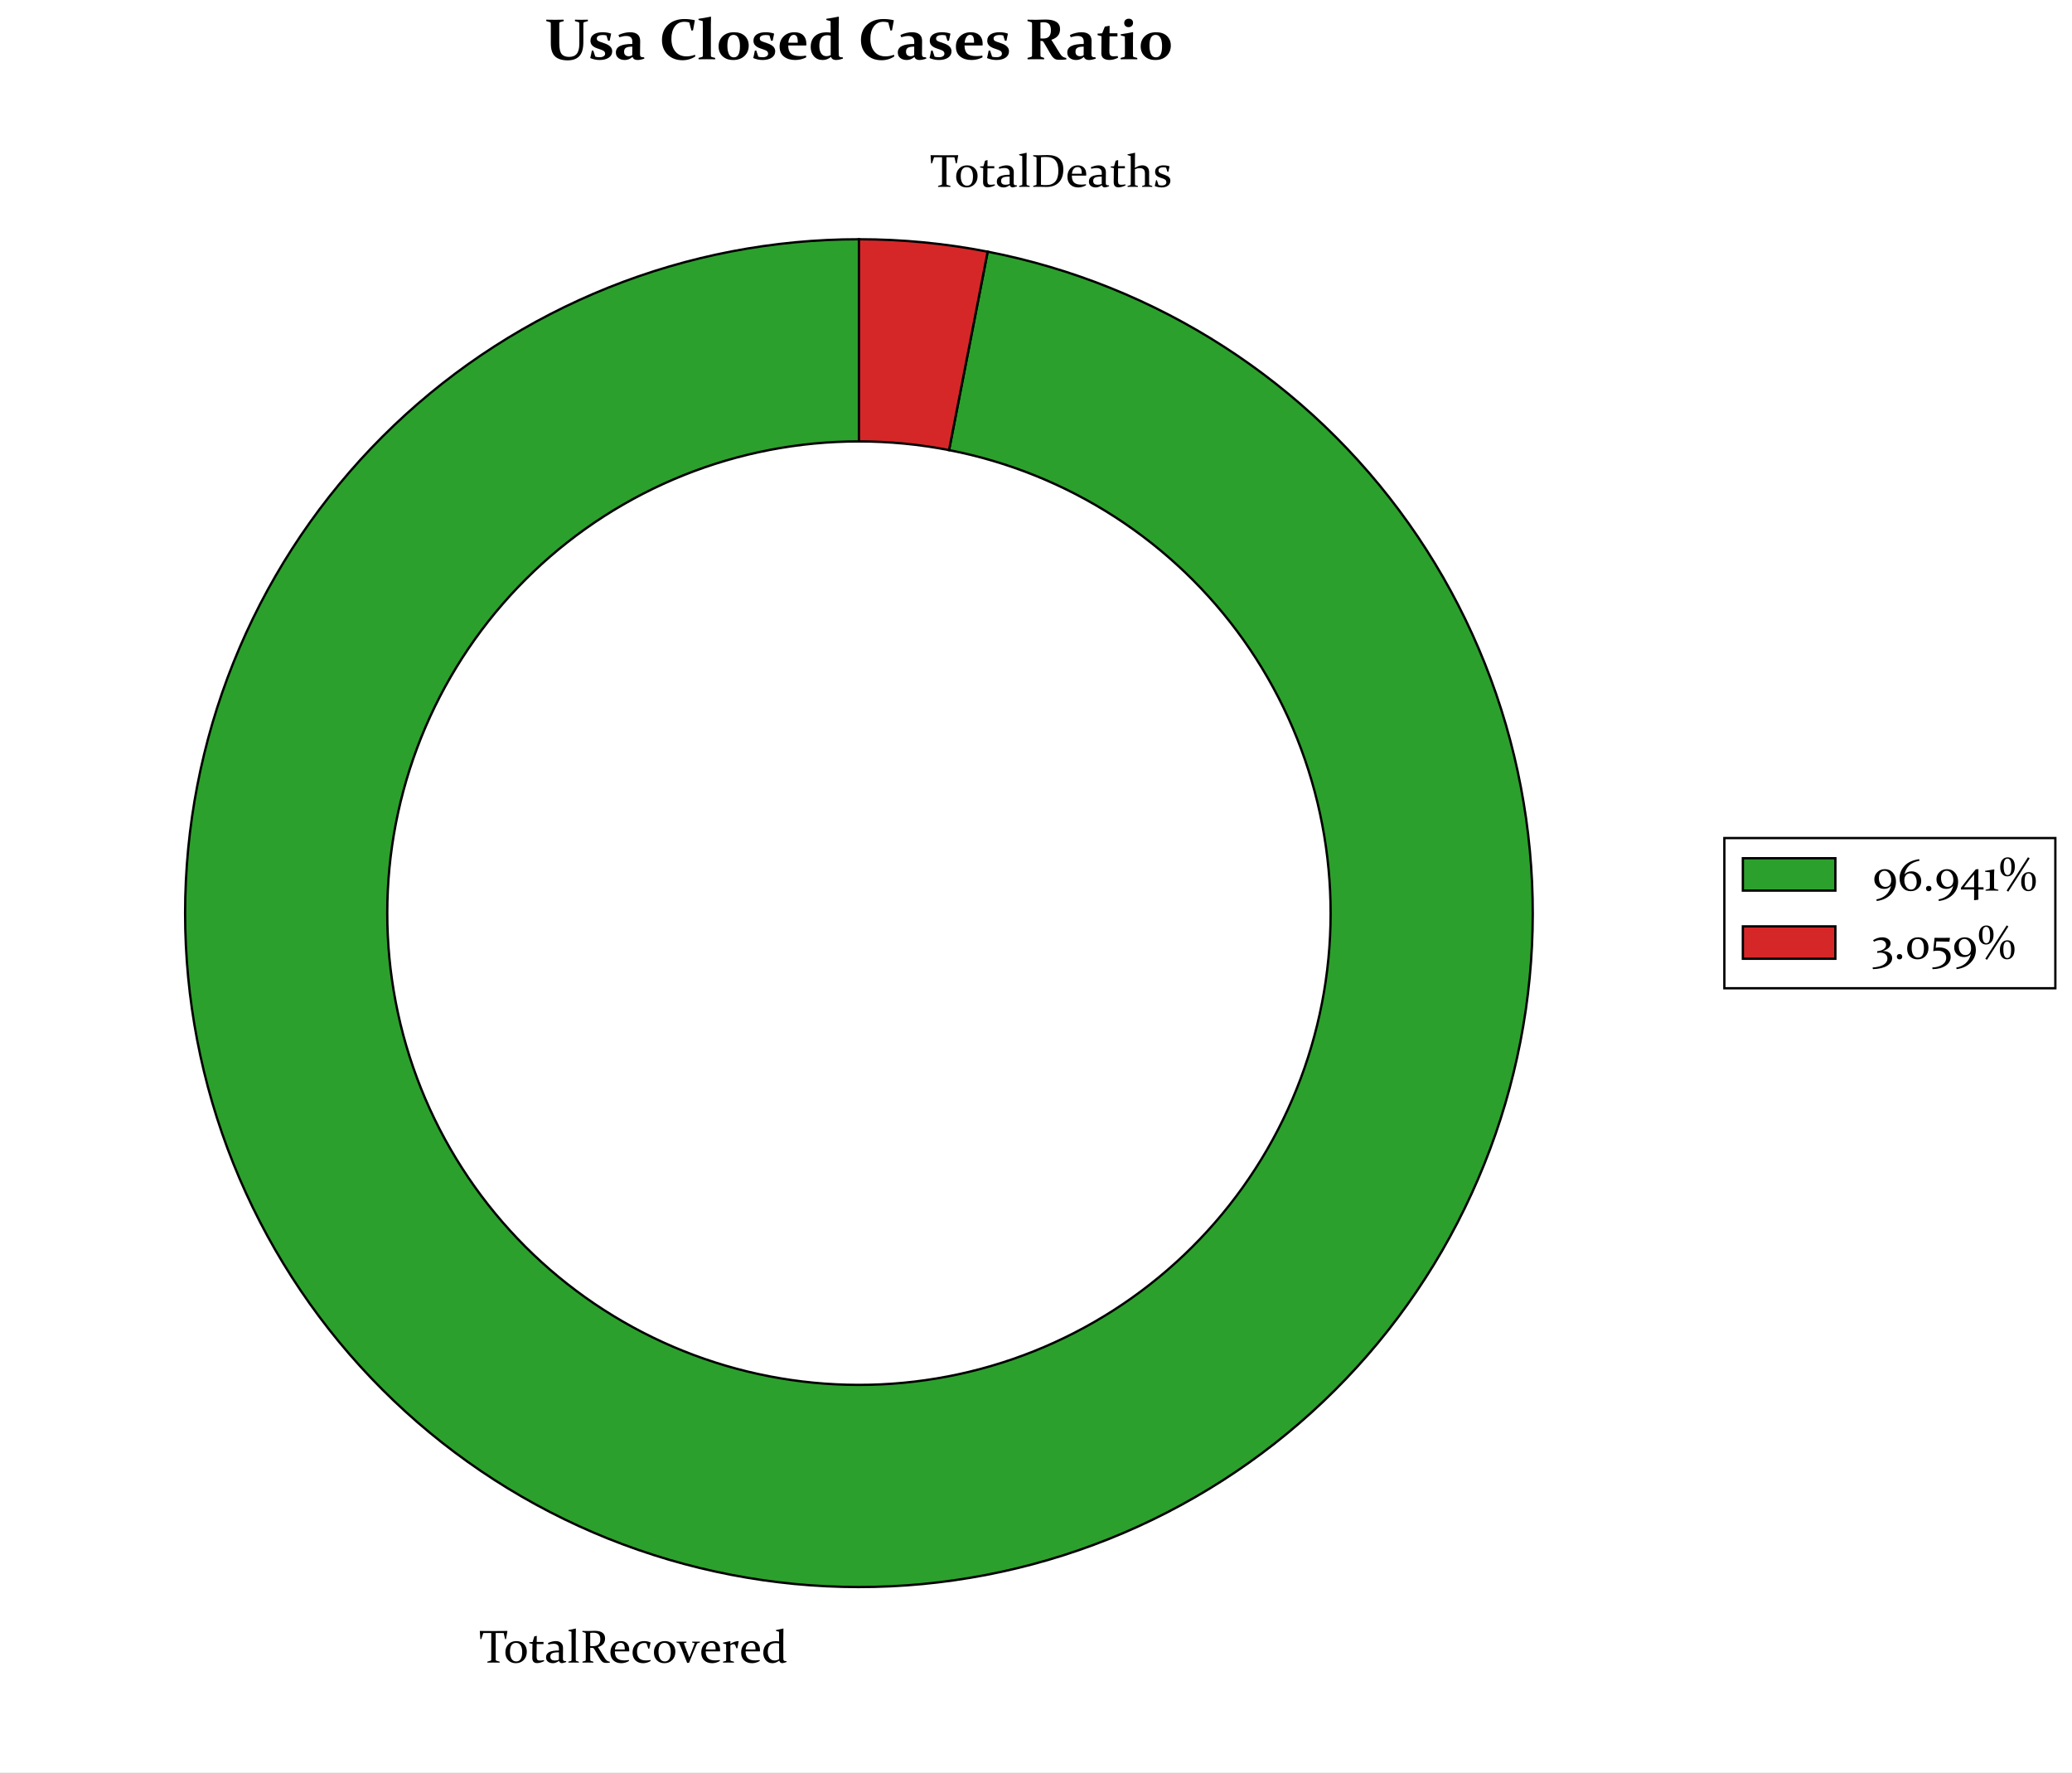
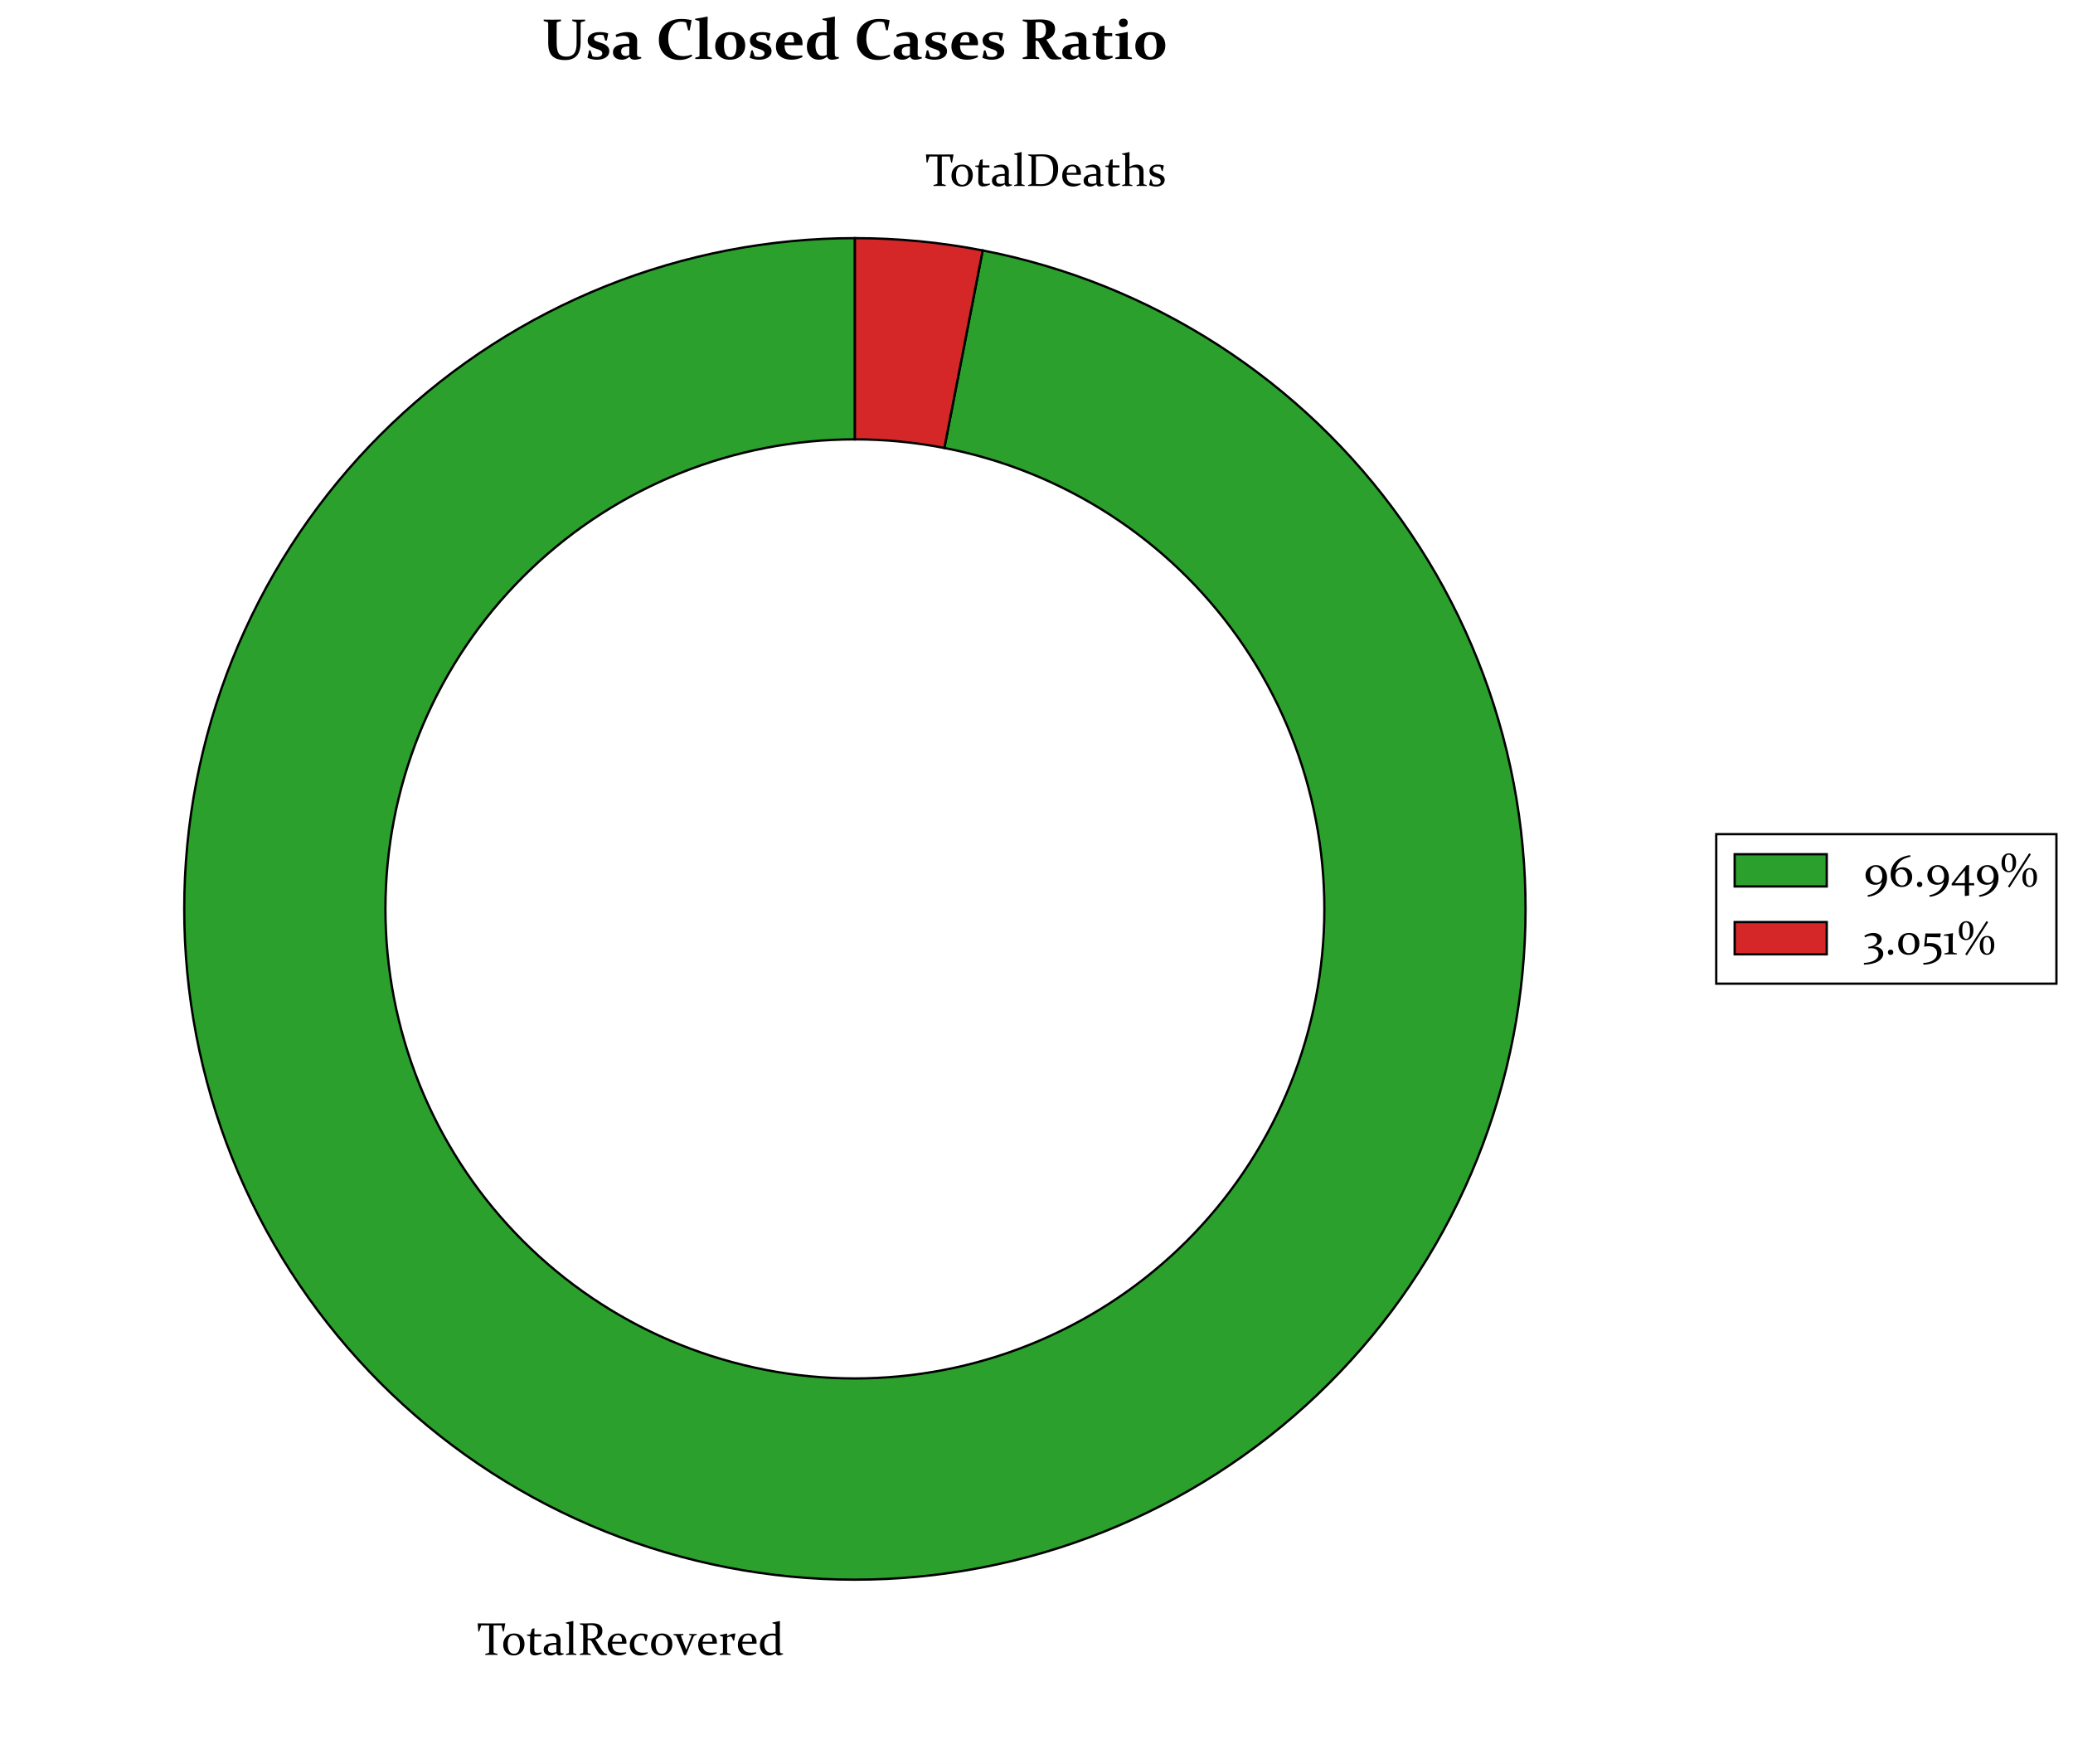
- <svg xmlns="http://www.w3.org/2000/svg" xmlns:xlink="http://www.w3.org/1999/xlink" height="766.08pt" version="1.1" viewBox="0 0 895.782 766.08" width="895.782pt">
+ <svg xmlns="http://www.w3.org/2000/svg" xmlns:xlink="http://www.w3.org/1999/xlink" height="766.08pt" version="1.1" viewBox="0 0 900.451 766.08" width="900.451pt">
  <defs>
    <style type="text/css">*{stroke-linecap:butt;stroke-linejoin:round;}</style>
  </defs>
  <g id="figure_1">
    <g id="patch_1">
-       <path d="M 0 766.08  L 895.782 766.08  L 895.782 0  L 0 0  z " style="fill:#ffffff;" />
+       <path d="M 0 766.08  L 900.451 766.08  L 900.451 0  L 0 0  z " style="fill:#ffffff;" />
    </g>
    <g id="axes_1">
      <g id="patch_2">
-         <path d="M 371.343 103.423  C 334.265 103.423 297.526 110.502 263.103 124.278  C 228.68 138.055 197.201 158.277 170.361 183.858  C 143.521 209.438 121.809 239.909 106.395 273.631  C 90.981 307.353 82.146 343.709 80.365 380.744  C 78.584 417.779 83.89 454.816 95.997 489.861  C 108.104 524.906 126.791 557.32 151.053 585.358  C 175.314 613.396 204.707 636.546 237.65 653.562  C 270.592 670.578 306.482 681.149 343.389 684.707  C 380.295 688.265 417.544 684.744 453.131 674.335  C 488.717 663.925 521.991 646.816 551.162 623.929  C 580.333 601.043 604.868 572.796 623.447 540.708  C 642.025 508.621 654.309 473.28 659.635 436.587  C 664.962 399.894 663.234 362.519 654.546 326.474  C 645.858 290.429 630.367 256.371 608.908 226.135  C 587.449 195.898 560.413 170.035 529.255 149.936  C 498.097 129.837 463.387 115.871 426.992 108.788  L 410.298 194.573  C 435.774 199.531 460.071 209.307 481.881 223.376  C 503.692 237.445 522.617 255.55 537.638 276.716  C 552.66 297.881 563.503 321.721 569.585 346.953  C 575.667 372.185 576.876 398.347 573.147 424.032  C 569.419 449.717 560.821 474.456 547.815 496.917  C 534.81 519.378 517.636 539.151 497.216 555.172  C 476.796 571.193 453.505 583.169 428.594 590.455  C 403.684 597.742 377.61 600.207 351.775 597.716  C 325.94 595.226 300.817 587.826 277.758 575.914  C 254.698 564.003 234.123 547.798 217.14 528.172  C 200.156 508.545 187.075 485.856 178.601 461.324  C 170.126 436.792 166.411 410.867 167.658 384.942  C 168.905 359.018 175.09 333.568 185.879 309.963  C 196.669 286.358 211.867 265.028 230.655 247.122  C 249.443 229.215 271.479 215.059 295.575 205.416  C 319.671 195.772 345.388 190.817 371.343 190.817  L 371.343 103.423  z " style="fill:#2ca02c;stroke:#000000;stroke-linejoin:miter;" />
+         <path d="M 371.343 103.423  C 334.262 103.423 297.52 110.503 263.094 124.282  C 228.668 138.06 197.188 158.286 170.347 183.871  C 143.506 209.455 121.796 239.93 106.384 273.656  C 90.971 307.382 82.139 343.743 80.363 380.781  C 78.587 417.82 83.898 454.859 96.012 489.905  C 108.126 524.951 126.82 557.365 151.089 585.4  C 175.358 613.436 204.759 636.582 237.708 653.592  C 270.657 670.602 306.552 681.166 343.463 684.714  C 380.374 688.263 417.625 684.732 453.211 674.311  C 488.797 663.89 522.069 646.77 551.235 623.872  C 580.401 600.974 604.929 572.716 623.498 540.62  C 642.067 508.523 654.338 473.175 659.651 436.477  C 664.964 399.779 663.222 362.401 654.518 326.356  C 645.814 290.312 630.307 256.258 608.832 226.029  C 587.358 195.799 560.308 169.946 529.138 149.86  C 497.968 129.775 463.248 115.824 426.846 108.759  L 410.195 194.553  C 435.676 199.498 459.98 209.264 481.799 223.323  C 503.618 237.383 522.553 255.48 537.585 276.641  C 552.618 297.802 563.472 321.639 569.565 346.871  C 575.658 372.102 576.878 398.266 573.159 423.955  C 569.44 449.644 560.85 474.388 547.851 496.855  C 534.853 519.322 517.684 539.103 497.267 555.132  C 476.851 571.16 453.561 583.144 428.651 590.439  C 403.74 597.734 377.664 600.205 351.827 597.721  C 325.99 595.237 300.862 587.842 277.798 575.935  C 254.734 564.028 234.154 547.826 217.165 528.201  C 200.177 508.576 187.091 485.887 178.611 461.355  C 170.132 436.822 166.413 410.895 167.657 384.968  C 168.9 359.041 175.083 333.589 185.871 309.981  C 196.66 286.372 211.857 265.04 230.646 247.131  C 249.434 229.222 271.471 215.063 295.569 205.418  C 319.667 195.773 345.386 190.817 371.343 190.817  L 371.343 103.423  z " style="fill:#2ca02c;stroke:#000000;stroke-linejoin:miter;" />
      </g>
      <g id="patch_3">
-         <path d="M 426.992 108.788  C 417.83 107.005 408.588 105.663 399.297 104.767  C 390.006 103.872 380.677 103.423 371.343 103.423  L 371.343 190.817  C 377.877 190.817 384.407 191.131 390.91 191.758  C 397.414 192.385 403.884 193.325 410.298 194.573  L 426.992 108.788  z " style="fill:#d62728;stroke:#000000;stroke-linejoin:miter;" />
+         <path d="M 426.846 108.759  C 417.707 106.986 408.489 105.651 399.222 104.76  C 389.956 103.869 380.652 103.423 371.343 103.423  L 371.343 190.817  C 377.859 190.817 384.372 191.13 390.859 191.753  C 397.345 192.377 403.798 193.311 410.195 194.553  L 426.846 108.759  z " style="fill:#d62728;stroke:#000000;stroke-linejoin:miter;" />
      </g>
      <g id="matplotlib.axis_1" />
      <g id="matplotlib.axis_2" />
      <g id="text_1">
-         <g transform="translate(207.2122 718.6885)scale(0.2 -0.2)">
+         <g transform="translate(207.2938 718.6964)scale(0.2 -0.2)">
          <defs>
            <path d="M 30.766 0  Q 24.75 0 17.484 -0.141  L 17.281 1.953  L 24.516 4.109  Q 25.734 4.438 25.781 5.609  Q 25.875 9.328 25.875 15.094  L 25.875 63.812  L 8.641 63.812  L 4.297 50.828  L 2.344 50.484  L 1.078 67.969  L 1.422 68.359  Q 13.422 68.172 24.422 68.172  L 37.453 68.172  Q 48.391 68.172 60.547 68.359  L 60.844 67.969  L 57.766 50.828  L 55.812 50.484  L 52.688 63.812  L 35.453 63.812  L 35.453 15.094  Q 35.453 9.328 35.547 5.609  Q 35.594 4.438 36.812 4.109  L 44.047 1.953  L 44.141 -0.141  Q 36.578 0 30.766 0  z " id="Constantia-84" />
            <path d="M 13.719 23.047  Q 13.719 13.922 17.141 8.172  Q 20.562 2.438 27.297 2.438  Q 33.594 2.438 36.891 7.484  Q 40.188 12.547 40.188 22.469  Q 40.188 31.781 36.719 37.156  Q 33.25 42.531 26.656 42.531  Q 20.406 42.531 17.062 37.688  Q 13.719 32.859 13.719 23.047  z M 50.141 23.484  Q 50.141 12.359 43.422 5.484  Q 36.719 -1.375 26.375 -1.375  Q 16.266 -1.375 10.031 5.094  Q 3.812 11.578 3.812 22.016  Q 3.812 32.766 10.328 39.578  Q 16.844 46.391 27.594 46.391  Q 37.75 46.391 43.938 40.109  Q 50.141 33.844 50.141 23.484  z " id="Constantia-111" />
            <path d="M 17.484 39.938  Q 17.188 23.438 17.188 13.328  Q 17.188 8.25 18.703 6.312  Q 20.219 4.391 24.469 4.391  Q 27.828 4.391 33.25 5.281  L 33.547 3.078  Q 25.094 -1.172 18.453 -1.172  Q 13.141 -1.172 10.547 1.688  Q 7.953 4.547 7.953 10.297  Q 7.953 19.781 8.297 40.234  L 1.562 41.891  L 1.266 43.891  L 8.797 44.531  L 12.156 56.344  Q 14.891 57.078 17.141 57.766  L 17.625 57.422  Q 17.484 51.516 17.484 46.391  L 17.484 44.578  L 32.172 44.578  L 32.172 39.938  z " id="Constantia-116" />
            <path d="M 30.125 22.125  Q 19.438 22.125 15.531 20.016  Q 11.625 17.922 11.625 12.938  Q 11.625 8.297 14.203 6.359  Q 16.797 4.438 21.234 4.438  Q 26.266 4.438 30.031 6.156  z M 6.453 42.234  Q 15.969 46.391 23.297 46.391  Q 30.766 46.391 34.938 42.484  Q 39.109 38.578 39.062 31.203  L 38.812 10.891  Q 38.766 8.406 38.938 6.891  Q 39.109 5.375 39.812 4.562  Q 40.531 3.766 41.938 3.438  Q 43.359 3.125 45.75 3.078  L 46 1.172  Q 43.891 0.344 40.859 -0.484  Q 37.844 -1.312 36.766 -1.312  Q 32.031 -1.312 30.281 3.562  Q 23.438 -1.375 17.391 -1.375  Q 10.594 -1.375 6.469 1.969  Q 2.344 5.328 2.344 11.422  Q 2.344 18.953 9.047 22.516  Q 15.766 26.078 30.125 26.078  L 30.172 29.891  Q 30.219 35.359 27.391 37.984  Q 24.562 40.625 18.703 40.625  Q 14.266 40.625 7.562 38.969  z " id="Constantia-97" />
            <path d="M 2.734 68.5  L 2.484 70.125  Q 11.141 71.781 18.406 73.578  L 18.844 73.188  Q 18.562 65.234 18.562 51.078  L 18.562 19.281  Q 18.562 10.547 18.656 5.219  Q 18.797 3.812 20.016 3.469  L 25.344 1.859  L 25.484 -0.141  Q 18.891 0 14.109 0  Q 9.328 0 2.781 -0.141  L 2.594 1.859  L 8.109 3.469  Q 9.328 3.859 9.422 5.031  Q 9.516 10.547 9.516 17.328  L 9.516 37.406  Q 9.516 55.562 9.328 66.547  z " id="Constantia-108" />
            <path d="M 21.781 14.984  Q 21.781 12.062 21.797 9.719  Q 21.828 7.375 21.875 5.469  Q 21.922 3.953 23.141 3.562  L 28.562 1.953  L 28.719 -0.141  Q 22.906 0 17.094 0  Q 11.188 0 4.984 -0.141  L 4.781 1.953  L 10.797 3.766  Q 12.016 4.109 12.109 5.281  Q 12.156 7.234 12.172 9.641  Q 12.203 12.062 12.203 14.984  L 12.203 54.594  Q 12.203 57.078 12.172 59.078  Q 12.156 61.078 12.109 62.703  Q 12.062 63.969 10.938 64.359  L 4.891 66.266  L 4.781 68.359  Q 11.078 68.172 17.047 68.172  Q 18.219 68.172 20.016 68.234  Q 21.828 68.312 24.422 68.406  Q 27.047 68.5 28.797 68.547  Q 30.562 68.609 31.594 68.609  Q 42.719 68.609 48.281 64.406  Q 53.859 60.203 53.859 52.156  Q 53.859 44.875 50.047 40.359  Q 46.234 35.844 38.422 33.406  Q 41.5 28.719 44.094 24.344  Q 46.688 19.969 48.906 16.328  Q 51.125 12.703 52.969 9.906  Q 54.828 7.125 56.453 5.516  Q 57.281 4.688 58.109 4.078  Q 58.938 3.469 59.844 3.078  Q 60.75 2.688 61.75 2.391  Q 62.75 2.094 63.969 1.812  L 64.109 -0.344  Q 60.594 -0.781 58.203 -0.781  Q 56.203 -0.781 54.688 -0.688  Q 53.172 -0.594 52 -0.297  Q 50.828 0 49.875 0.453  Q 48.922 0.922 48 1.656  Q 46 3.172 44.062 6.031  Q 42.141 8.891 40.062 12.5  Q 37.984 16.109 35.734 20.188  Q 33.5 24.266 31 28.172  Q 30.281 29.344 29.766 30.031  Q 29.25 30.719 28.641 31.109  Q 28.031 31.5 27.219 31.641  Q 26.422 31.781 25.141 31.844  L 21.781 31.938  z M 21.781 35.594  Q 24.75 35.453 27.297 35.453  Q 35.75 35.453 39.672 39.031  Q 43.609 42.625 43.609 50.297  Q 43.609 57.719 39.844 61.125  Q 36.078 64.547 28.078 64.547  Q 26.703 64.547 25.141 64.453  Q 23.578 64.359 21.781 64.156  z " id="Constantia-82" />
            <path d="M 44.047 3.469  Q 39.891 0.875 35.5 -0.25  Q 31.109 -1.375 27.344 -1.375  Q 16.609 -1.375 10.203 4.75  Q 3.812 10.891 3.812 21.781  Q 3.812 32.625 9.938 39.5  Q 16.062 46.391 26.312 46.391  Q 34.906 46.391 39.688 41.234  Q 44.484 36.078 44.484 27  Q 44.484 25.641 44.344 24.219  L 13.375 24.219  Q 13.375 13.719 18.312 9.203  Q 23.25 4.688 33.734 4.688  Q 38.422 4.688 43.75 5.562  z M 34.766 28.266  L 34.766 29.734  Q 34.766 36.672 32.547 39.641  Q 30.328 42.625 25.922 42.625  Q 20.125 42.625 17.047 38.422  Q 13.969 34.234 13.578 28.266  z " id="Constantia-101" />
            <path d="M 42.969 3.469  Q 39.938 1.422 35.469 0.016  Q 31 -1.375 26.609 -1.375  Q 16.062 -1.375 9.906 4.797  Q 3.766 10.984 3.766 21.297  Q 3.766 32.469 10.734 39.422  Q 17.719 46.391 28.812 46.391  Q 35.984 46.391 42.719 43.453  Q 41.109 36.922 39.844 30.078  L 37.938 29.781  L 33.984 41.5  Q 31.734 42.281 28.906 42.281  Q 21.625 42.281 17.516 37.203  Q 13.422 32.125 13.422 23.781  Q 13.422 13.969 18.062 9.281  Q 22.703 4.594 32.766 4.594  Q 37.406 4.594 42.672 5.516  z " id="Constantia-99" />
            <path d="M -1.516 45.266  Q 4.641 45.125 9.422 45.125  Q 13.812 45.125 19.969 45.266  L 20.172 43.266  L 14.5 41.703  Q 18.5 30.328 23.781 17.531  Q 25.141 14.156 26.219 11.078  Q 27.297 14.156 28.719 17.484  Q 33.156 28.422 38.031 41.703  L 32.469 43.266  L 32.281 45.266  Q 36.234 45.125 40.531 45.125  Q 44.922 45.125 49.031 45.266  L 49.219 43.266  L 44.344 41.844  Q 43.219 41.453 42.438 39.938  Q 38.578 31 33.469 18.672  Q 28.375 6.344 25.781 -0.344  L 21.625 -0.781  Q 18.953 6.297 13.891 18.594  Q 8.844 30.906 5.219 39.703  Q 4.438 41.406 3.078 41.891  L -1.422 43.266  z " id="Constantia-118" />
            <path d="M 2.828 42.969  Q 10.984 44.531 18.312 46.391  L 18.797 46.047  L 18.797 40.328  Q 27.828 46.391 36.531 46.391  L 36.766 46.094  Q 35.359 38.812 33.984 31  L 32.031 30.672  Q 30.672 34.812 29.391 37.328  Q 28.125 39.844 25.391 39.844  Q 22.75 39.844 18.797 37.406  L 18.797 16.266  Q 18.797 8.641 18.891 5.375  Q 18.953 4.047 20.125 3.719  L 26.609 1.859  L 26.766 -0.141  Q 19.141 0 14.359 0  Q 9.578 0 3.031 -0.141  L 2.828 1.859  L 8.5 3.516  Q 9.672 3.906 9.719 5.031  Q 9.766 7.125 9.766 11.031  L 9.766 27.688  Q 9.766 35.641 9.578 39.547  L 3.078 41.312  z " id="Constantia-114" />
            <path d="M 37.938 41.016  Q 34.672 42.047 30.609 42.047  Q 22.219 42.047 17.812 37.281  Q 13.422 32.516 13.422 22.859  Q 13.422 14.5 17.328 9.5  Q 21.234 4.5 28.375 4.5  Q 32.953 4.5 37.938 7.031  z M 30.906 70.125  Q 39.594 71.781 46.828 73.578  L 47.266 73.188  Q 46.969 62.75 46.969 50.734  L 46.969 24.172  Q 46.969 17.438 47.016 10.844  Q 47.016 8.344 47.188 6.828  Q 47.359 5.328 48.047 4.516  Q 48.734 3.719 50.078 3.422  Q 51.422 3.125 53.859 3.078  L 54.109 1.172  Q 51.953 0.344 48.953 -0.484  Q 45.953 -1.312 44.875 -1.312  Q 39.938 -1.312 38.234 4.25  Q 30.672 -1.375 23.531 -1.375  Q 14.5 -1.375 9.109 5.047  Q 3.719 11.469 3.719 20.844  Q 3.719 32.953 10.891 39.594  Q 18.062 46.234 30.953 46.234  Q 34.078 46.234 37.938 45.562  Q 37.938 56.344 37.75 66.547  L 31.156 68.5  z " id="Constantia-100" />
          </defs>
          <use xlink:href="#Constantia-84" />
          <use x="52.578" xlink:href="#Constantia-111" />
          <use x="106.631" xlink:href="#Constantia-116" />
          <use x="141.934" xlink:href="#Constantia-97" />
          <use x="189.932" xlink:href="#Constantia-108" />
          <use x="218.008" xlink:href="#Constantia-82" />
          <use x="279.643" xlink:href="#Constantia-101" />
          <use x="327.543" xlink:href="#Constantia-99" />
          <use x="373.686" xlink:href="#Constantia-111" />
          <use x="427.738" xlink:href="#Constantia-118" />
          <use x="476.029" xlink:href="#Constantia-101" />
          <use x="523.93" xlink:href="#Constantia-114" />
          <use x="562.26" xlink:href="#Constantia-101" />
          <use x="610.16" xlink:href="#Constantia-100" />
        </g>
      </g>
      <g id="text_2">
-         <g transform="translate(402.092 80.75476)scale(0.2 -0.2)">
+         <g transform="translate(402.0104 80.74691)scale(0.2 -0.2)">
          <defs>
            <path d="M 17.094 0  Q 11.188 0 4.984 -0.141  L 4.781 1.953  L 10.797 3.766  Q 12.062 4.156 12.109 5.281  Q 12.156 7.234 12.172 9.641  Q 12.203 12.062 12.203 14.984  L 12.203 54.594  Q 12.203 57.078 12.172 59.078  Q 12.156 61.078 12.109 62.703  Q 12.062 63.969 10.938 64.359  L 4.891 66.266  L 4.781 68.359  Q 11.078 68.172 17.047 68.172  Q 21.922 68.172 26.453 68.406  Q 31 68.656 35.797 68.656  Q 52.875 68.656 61.469 60.859  Q 70.062 53.078 70.062 37.75  Q 70.062 19.672 60.516 9.688  Q 50.984 -0.297 33.734 -0.297  Q 29 -0.297 25.281 -0.141  Q 21.578 0 17.094 0  z M 21.781 4.344  Q 24.656 3.953 27.406 3.828  Q 30.172 3.719 32.953 3.719  Q 45.844 3.719 52.578 11.297  Q 59.328 18.891 59.328 34.578  Q 59.328 49.812 52.922 57.156  Q 46.531 64.5 32.672 64.5  Q 30.469 64.5 27.797 64.406  Q 25.141 64.312 21.781 64.062  z " id="Constantia-68" />
            <path d="M 2.484 70.125  Q 10.453 71.688 18.406 73.578  L 18.844 73.188  Q 18.609 68.609 18.578 60.109  Q 18.562 51.609 18.562 40.922  Q 27.047 46.391 34.375 46.391  Q 41.156 46.391 45.156 42.594  Q 49.172 38.812 49.172 31.5  L 49.172 14.266  Q 49.172 8.641 49.266 5.219  Q 49.312 3.953 50.484 3.516  L 55.953 1.859  L 56.062 -0.141  Q 49.609 0 44.828 0  Q 40.047 0 34.188 -0.141  L 33.984 1.859  L 38.812 3.266  Q 39.984 3.656 40.094 4.781  Q 40.141 5.469 40.141 7.859  L 40.141 29.156  Q 40.141 35.156 37.25 37.766  Q 34.375 40.375 28.766 40.375  Q 23.922 40.375 18.562 38.031  L 18.562 16.109  Q 18.562 10.062 18.656 5.031  Q 18.703 3.656 19.875 3.328  L 24.953 1.859  L 25.047 -0.141  Q 18.891 0 14.109 0  Q 9.328 0 2.781 -0.141  L 2.594 1.859  L 8.109 3.469  Q 9.375 3.859 9.422 5.031  Q 9.516 9.719 9.516 17  L 9.516 37.406  Q 9.516 47.359 9.484 55.031  Q 9.469 62.703 9.328 66.547  L 2.734 68.5  z " id="Constantia-104" />
            <path d="M 27.875 41.453  Q 25.047 42.234 21.734 42.234  Q 17.141 42.234 14.328 40.453  Q 11.531 38.672 11.531 35.594  Q 11.531 32.625 13.359 30.906  Q 15.188 29.203 20.172 27.547  L 24.172 26.172  Q 30.906 23.875 34.047 20.922  Q 37.203 17.969 37.203 13.188  Q 37.203 6.391 31.922 2.5  Q 26.656 -1.375 18.609 -1.375  Q 11.188 -1.375 3.422 1.656  Q 5.078 8.016 6.109 14.062  L 8.016 14.359  L 11.531 3.859  Q 14.312 2.781 18.609 2.781  Q 23.141 2.781 25.844 4.641  Q 28.562 6.5 28.562 9.859  Q 28.562 12.984 26.734 14.797  Q 24.906 16.609 20.906 17.922  L 15.828 19.625  Q 9.234 21.828 6.719 24.922  Q 4.203 28.031 4.203 32.625  Q 4.203 39.016 9.062 42.703  Q 13.922 46.391 21.875 46.391  Q 29.297 46.391 35.359 44.234  Q 33.984 38.672 32.859 32.469  L 31 32.125  z " id="Constantia-115" />
          </defs>
          <use xlink:href="#Constantia-84" />
          <use x="52.578" xlink:href="#Constantia-111" />
          <use x="106.631" xlink:href="#Constantia-116" />
          <use x="141.934" xlink:href="#Constantia-97" />
          <use x="189.932" xlink:href="#Constantia-108" />
          <use x="218.008" xlink:href="#Constantia-68" />
          <use x="293.105" xlink:href="#Constantia-101" />
          <use x="341.006" xlink:href="#Constantia-97" />
          <use x="389.004" xlink:href="#Constantia-116" />
          <use x="424.307" xlink:href="#Constantia-104" />
          <use x="482.266" xlink:href="#Constantia-115" />
        </g>
      </g>
      <g id="text_3">
        <g transform="translate(235.5322 25.59453)scale(0.25 -0.25)">
          <defs>
            <path d="M 2.438 68.359  Q 9.234 68.172 17.484 68.172  Q 25.984 68.172 32.516 68.359  L 32.766 65.875  L 26.422 64.062  Q 25.25 63.766 25.141 62.594  Q 25.094 60.844 25.062 58.812  Q 25.047 56.781 25.047 54.438  L 25.047 27.547  Q 25.047 14.203 29.047 9.094  Q 33.062 4 42.047 4  Q 50.875 4 55.297 9.391  Q 59.719 14.797 59.719 26.906  L 59.719 54.438  Q 59.719 56.781 59.672 58.812  Q 59.625 60.844 59.578 62.594  Q 59.516 63.719 58.297 64.062  L 52.25 65.766  L 52.094 68.359  Q 58.594 68.172 63.328 68.172  Q 67.719 68.172 74.359 68.359  L 74.609 65.875  L 67.969 63.969  Q 66.797 63.625 66.75 62.359  Q 66.703 60.688 66.672 58.688  Q 66.656 56.688 66.656 54.25  L 66.656 29.438  Q 66.656 12.641 59.734 5.344  Q 52.828 -1.953 39.656 -1.953  Q 24.656 -1.953 17.531 5  Q 10.406 11.969 10.406 27.297  L 10.406 54.25  Q 10.406 56.688 10.375 58.688  Q 10.359 60.688 10.297 62.359  Q 10.25 63.625 9.125 63.969  L 2.594 65.875  z " id="Constantia-Bold-85" />
            <path d="M 31.938 41.109  Q 28.859 41.844 25.297 41.844  Q 20.844 41.844 18.031 40.281  Q 15.234 38.719 15.234 35.844  Q 15.234 33.641 16.453 32.438  Q 17.672 31.25 20.656 30.219  L 28.469 27.484  Q 35.453 25.094 38.672 21.703  Q 41.891 18.312 41.891 13.766  Q 41.891 6.594 35.859 2.609  Q 29.828 -1.375 20.016 -1.375  Q 11.812 -1.375 3.906 2  Q 5.562 8.547 6.641 14.703  L 9.125 15.094  L 12.641 4.438  Q 15.625 3.422 20.125 3.422  Q 24.359 3.422 27 5.031  Q 29.641 6.641 29.641 9.516  Q 29.641 11.922 28.047 13.547  Q 26.469 15.188 21.734 16.797  L 15.766 18.844  Q 10.062 20.844 7.172 24.047  Q 4.297 27.25 4.297 31.891  Q 4.297 39.016 9.906 42.812  Q 15.531 46.625 25.391 46.625  Q 33.5 46.625 40.047 44.234  Q 38.578 37.844 37.547 32.125  L 34.859 31.734  z " id="Constantia-Bold-115" />
            <path d="M 31 21.734  Q 23.344 21.734 20.062 19.781  Q 16.797 17.828 16.797 13.094  Q 16.797 8.797 19.109 6.953  Q 21.438 5.125 24.609 5.125  Q 28.219 5.125 30.906 6.984  z M 7.125 41.891  Q 17.531 46.625 27.156 46.625  Q 35.938 46.625 40.297 42.688  Q 44.672 38.766 44.625 31.391  L 44.391 11.078  Q 44.281 8.594 44.469 7.078  Q 44.672 5.562 45.375 4.75  Q 46.094 3.953 47.484 3.609  Q 48.875 3.266 51.516 3.219  L 51.812 0.984  Q 44.969 -1.375 40.047 -1.375  Q 33.406 -1.375 31.297 3.859  Q 25.094 -1.375 18.172 -1.375  Q 11.375 -1.375 6.984 2.016  Q 2.594 5.422 2.594 11.578  Q 2.594 19.234 9.688 22.797  Q 16.797 26.375 31 26.375  L 31.062 30.031  Q 31.109 35.25 28.547 37.719  Q 25.984 40.188 20.562 40.188  Q 15.531 40.188 8.5 37.984  z " id="Constantia-Bold-97" />
            <path id="Constantia-Bold-32" />
            <path d="M 58.5 49.906  L 55.812 49.469  L 52.094 63.484  Q 48.25 64.703 43.75 64.703  Q 32.953 64.703 27.047 56.609  Q 21.141 48.531 21.141 35.453  Q 21.141 21.484 28.094 13.188  Q 35.062 4.891 47.406 4.891  Q 54.297 4.891 61.922 7.672  L 62.547 4.891  Q 52.781 -1.766 40.484 -1.766  Q 24.516 -1.766 14.672 7.859  Q 4.828 17.484 4.828 33.203  Q 4.828 49.953 15.625 59.719  Q 26.422 69.484 43.797 69.484  Q 52.391 69.484 61.375 67.484  L 61.672 67  z " id="Constantia-Bold-67" />
            <path d="M 1.859 69.828  Q 14.062 71.625 23.141 73.578  L 23.688 73.188  Q 23.391 66.453 23.391 58.844  L 23.391 13.672  Q 23.391 7.859 23.484 5.562  Q 23.578 4.25 24.703 3.906  L 30.812 2.203  L 30.953 -0.141  Q 23.734 0 16.609 0  Q 9.328 0 2.25 -0.141  L 2 2.203  L 8.203 3.906  Q 9.328 4.203 9.422 5.375  Q 9.516 7.281 9.516 11.766  L 9.516 54.109  Q 9.516 60.5 9.328 65.875  L 2.156 67.828  z " id="Constantia-Bold-108" />
            <path d="M 19.047 23.188  Q 19.047 14.312 21.703 8.766  Q 24.359 3.219 30.219 3.219  Q 35.688 3.219 38.25 8.094  Q 40.828 12.984 40.828 22.609  Q 40.828 31.641 38.109 36.844  Q 35.406 42.047 29.641 42.047  Q 24.266 42.047 21.656 37.359  Q 19.047 32.672 19.047 23.188  z M 55.953 23.578  Q 55.953 12.453 48.531 5.531  Q 41.109 -1.375 29.203 -1.375  Q 17.625 -1.375 10.734 5.141  Q 3.859 11.672 3.859 22.219  Q 3.859 32.906 11.078 39.766  Q 18.312 46.625 30.609 46.625  Q 42.281 46.625 49.109 40.297  Q 55.953 33.984 55.953 23.578  z " id="Constantia-Bold-111" />
            <path d="M 49.906 3.219  Q 40.875 -1.375 30.859 -1.375  Q 18.953 -1.375 11.406 4.516  Q 3.859 10.406 3.859 21.875  Q 3.859 32.812 11.109 39.719  Q 18.359 46.625 29.594 46.625  Q 39.406 46.625 44.75 41.328  Q 50.094 36.031 50.094 26.703  Q 50.094 25.297 49.953 23.781  L 18.75 23.781  Q 18.75 13.969 23.562 9.672  Q 28.375 5.375 39.359 5.375  Q 44.672 5.375 49.516 6.297  z M 35.25 28.516  L 35.25 29.688  Q 35.25 36.328 33.562 39.203  Q 31.891 42.094 28.422 42.094  Q 24.266 42.094 21.797 38.109  Q 19.344 34.125 18.953 28.516  z " id="Constantia-Bold-101" />
            <path d="M 38.422 40.578  Q 35.797 41.5 32.516 41.5  Q 25.828 41.5 22.312 36.891  Q 18.797 32.281 18.797 23  Q 18.797 14.938 21.922 10.109  Q 25.047 5.281 30.719 5.281  Q 34.906 5.281 38.422 7.078  z M 30.719 69.828  Q 42.625 71.625 52 73.578  L 52.594 73.188  Q 52.25 62.75 52.25 50.734  L 52.25 24.172  Q 52.25 17.781 52.297 10.984  Q 52.297 8.5 52.484 6.984  Q 52.688 5.469 53.344 4.656  Q 54 3.859 55.359 3.562  Q 56.734 3.266 59.375 3.219  L 59.672 1.078  Q 52.547 -1.375 47.516 -1.375  Q 40.969 -1.375 38.922 3.953  Q 32.516 -1.375 24.75 -1.375  Q 15.094 -1.375 9.469 5  Q 3.859 11.375 3.859 20.953  Q 3.859 33.156 11.109 39.812  Q 18.359 46.484 31.391 46.484  Q 34.625 46.484 38.422 45.953  Q 38.422 56.25 38.234 65.875  L 31.062 67.828  z " id="Constantia-Bold-100" />
            <path d="M 26.703 15.328  Q 26.703 12.406 26.734 10.078  Q 26.766 7.766 26.812 5.859  Q 26.859 4.297 27.938 3.953  L 33.016 2.297  L 33.156 -0.141  Q 27.734 0 19.734 0  Q 11.188 0 4.5 -0.141  L 4.25 2.297  L 10.797 4.109  Q 12.016 4.438 12.109 5.609  Q 12.156 7.562 12.172 9.984  Q 12.203 12.406 12.203 15.328  L 12.203 54.25  Q 12.203 56.688 12.172 58.688  Q 12.156 60.688 12.109 62.359  Q 12.062 63.625 10.938 63.969  L 4.391 65.875  L 4.25 68.359  Q 11.078 68.172 18.266 68.172  Q 19.781 68.172 22.016 68.234  Q 24.266 68.312 27.484 68.406  Q 30.422 68.5 32.391 68.547  Q 34.375 68.609 35.5 68.609  Q 48.047 68.609 54.312 64.406  Q 60.594 60.203 60.594 52.156  Q 60.594 44.875 56.766 40.406  Q 52.938 35.938 45.516 33.547  Q 49.609 27.484 51.828 23.719  Q 54.047 19.969 56.297 16.328  Q 58.547 12.703 60.375 9.906  Q 62.203 7.125 63.812 5.516  Q 64.703 4.781 65.5 4.25  Q 66.312 3.719 67.188 3.328  Q 68.062 2.938 69.062 2.656  Q 70.062 2.391 71.297 2.156  L 71.484 -0.344  Q 66.703 -1.031 60.547 -1.031  Q 55.672 -1.031 53.719 -0.391  Q 51.766 0.25 50.25 1.422  Q 48 3.172 46.109 6  Q 44.234 8.844 42.141 12.406  Q 40.047 15.969 37.812 19.969  Q 35.594 23.969 33.156 27.875  Q 32.422 29 31.953 29.734  Q 31.5 30.469 31.031 30.828  Q 30.562 31.203 30.047 31.375  Q 29.547 31.547 28.766 31.594  L 26.703 31.641  z M 26.703 35.891  Q 29.297 35.75 31.391 35.75  Q 38.328 35.75 41.547 39.234  Q 44.781 42.719 44.781 50.141  Q 44.781 57.328 41.672 60.625  Q 38.578 63.922 32.031 63.922  Q 30.906 63.922 29.609 63.812  Q 28.328 63.719 26.703 63.531  z " id="Constantia-Bold-82" />
            <path d="M 22.125 39.547  Q 21.828 24.312 21.828 13.719  Q 21.828 8.797 23.344 6.906  Q 24.859 5.031 29.156 5.031  Q 32.469 5.031 36.375 5.422  L 36.766 2.484  Q 29 -1.312 22.266 -1.312  Q 15.438 -1.312 11.688 1.531  Q 7.953 4.391 7.953 10.156  Q 7.953 20.312 8.25 39.797  L 1.656 41.5  L 1.219 44.141  L 9.375 44.875  L 14.016 56.344  Q 18.172 57.078 21.578 57.766  L 22.266 57.422  Q 22.125 51.516 22.125 44.875  L 35.797 44.875  L 35.797 39.547  z " id="Constantia-Bold-116" />
            <path d="M 23.781 62.984  Q 23.781 59.625 21.609 57.516  Q 19.438 55.422 15.922 55.422  Q 12.703 55.422 10.625 57.391  Q 8.547 59.375 8.547 62.547  Q 8.547 66.016 10.734 68.016  Q 12.938 70.016 16.453 70.016  Q 19.672 70.016 21.719 68.188  Q 23.781 66.359 23.781 62.984  z M 2.297 43.062  Q 14.312 44.875 23.391 46.828  L 23.922 46.438  Q 23.641 39.703 23.641 32.078  L 23.641 13.672  Q 23.641 7.859 23.734 5.562  Q 23.828 4.25 24.953 3.906  L 31.062 2.203  L 31.203 -0.141  Q 23.969 0 16.844 0  Q 9.578 0 2.484 -0.141  L 2.25 2.203  L 8.453 3.906  Q 9.578 4.203 9.672 5.375  Q 9.766 7.281 9.766 11.766  L 9.766 27.484  Q 9.766 33.891 9.578 39.266  L 2.594 41.062  z " id="Constantia-Bold-105" />
          </defs>
          <use xlink:href="#Constantia-Bold-85" />
          <use x="74.66" xlink:href="#Constantia-Bold-115" />
          <use x="120.314" xlink:href="#Constantia-Bold-97" />
          <use x="173.879" xlink:href="#Constantia-Bold-32" />
          <use x="197.805" xlink:href="#Constantia-Bold-67" />
          <use x="263.771" xlink:href="#Constantia-Bold-108" />
          <use x="296.682" xlink:href="#Constantia-Bold-111" />
          <use x="356.545" xlink:href="#Constantia-Bold-115" />
          <use x="402.199" xlink:href="#Constantia-Bold-101" />
          <use x="455.959" xlink:href="#Constantia-Bold-100" />
          <use x="517.971" xlink:href="#Constantia-Bold-32" />
          <use x="541.896" xlink:href="#Constantia-Bold-67" />
          <use x="607.863" xlink:href="#Constantia-Bold-97" />
          <use x="661.428" xlink:href="#Constantia-Bold-115" />
          <use x="707.082" xlink:href="#Constantia-Bold-101" />
          <use x="760.842" xlink:href="#Constantia-Bold-115" />
          <use x="806.496" xlink:href="#Constantia-Bold-32" />
          <use x="830.422" xlink:href="#Constantia-Bold-82" />
          <use x="900.93" xlink:href="#Constantia-Bold-97" />
          <use x="954.494" xlink:href="#Constantia-Bold-116" />
          <use x="993.459" xlink:href="#Constantia-Bold-105" />
          <use x="1026.613" xlink:href="#Constantia-Bold-111" />
        </g>
      </g>
      <g id="legend_1">
        <g id="patch_4">
-           <path d="M 745.485 427.2  L 888.582 427.2  L 888.582 362.275  L 745.485 362.275  z " style="fill:#ffffff;stroke:#000000;stroke-linejoin:miter;" />
+           <path d="M 745.485 427.2  L 893.251 427.2  L 893.251 362.275  L 745.485 362.275  z " style="fill:#ffffff;stroke:#000000;stroke-linejoin:miter;" />
        </g>
        <g id="patch_5">
          <path d="M 753.485 384.99  L 793.485 384.99  L 793.485 370.99  L 753.485 370.99  z " style="fill:#2ca02c;stroke:#000000;stroke-linejoin:miter;" />
        </g>
        <g id="text_4">
          <g transform="translate(809.4855 384.9904)scale(0.2 -0.2)">
            <defs>
              <path d="M 8.641 -19  Q 20.906 -16.797 28.984 -9.672  Q 37.062 -2.547 40.375 10.109  L 40.281 10.156  Q 34.578 3.656 25.438 3.656  Q 16.312 3.656 10.234 9.484  Q 4.156 15.328 4.156 24.312  Q 4.156 33.688 10.797 40.031  Q 17.438 46.391 27.047 46.391  Q 37.547 46.391 44.266 38.75  Q 50.984 31.109 50.984 19.188  Q 50.984 2.828 39.578 -8.594  Q 28.172 -20.016 9.328 -22.469  z M 14.062 27.25  Q 14.062 18.562 18.016 13.281  Q 21.969 8.016 28.125 8.016  Q 34.234 8.016 37.453 11.938  Q 40.672 15.875 40.672 22.906  Q 40.672 31.453 36.422 37.156  Q 32.172 42.875 26.219 42.875  Q 20.953 42.875 17.5 38.641  Q 14.062 34.422 14.062 27.25  z " id="Constantia-57" />
              <path d="M 47.125 64.547  Q 32.031 61.531 24.516 53.938  Q 17 46.344 14.797 35.25  L 14.891 35.203  Q 20.797 41.656 30.219 41.656  Q 38.969 41.656 44.938 35.797  Q 50.922 29.938 50.922 20.906  Q 50.922 11.328 44.375 5.031  Q 37.844 -1.266 28.125 -1.266  Q 17.391 -1.266 10.75 6.5  Q 4.109 14.266 4.109 26.516  Q 4.109 41.547 14.453 53.125  Q 24.812 64.703 46.438 68.016  z M 41.109 18.062  Q 41.109 26.609 37.156 31.953  Q 33.203 37.312 27.047 37.312  Q 21.438 37.312 17.922 33.328  Q 14.406 29.344 14.406 22.516  Q 14.406 14.156 18.5 8.203  Q 22.609 2.25 28.953 2.25  Q 34.469 2.25 37.781 6.812  Q 41.109 11.375 41.109 18.062  z " id="Constantia-54" />
              <path d="M 13.094 10.25  Q 15.625 10.25 17.25 8.656  Q 18.891 7.078 18.891 4.5  Q 18.891 1.906 17.25 0.266  Q 15.625 -1.375 13.094 -1.375  Q 10.406 -1.375 8.781 0.266  Q 7.172 1.906 7.172 4.5  Q 7.172 7.078 8.781 8.656  Q 10.406 10.25 13.094 10.25  z " id="Constantia-46" />
              <path d="M 30.953 35.016  Q 25.438 28.812 19.891 21.781  Q 14.359 14.75 8.984 7.281  L 30.953 7.281  z M 39.984 -5.719  Q 39.984 -12.547 40.234 -19.531  Q 35.547 -20.016 31.344 -20.797  L 30.859 -20.406  Q 30.953 -13.578 30.953 -6.5  L 30.953 2.438  L 18.797 2.438  Q 12.109 2.438 2.547 2.297  L 2.203 5.859  Q 9.906 16.062 18.078 26.234  Q 26.266 36.422 34.578 46.047  L 40.281 46.391  Q 39.984 35.453 39.984 25.984  L 39.984 7.281  L 51.172 7.281  L 51.375 2.297  Q 46 2.438 39.984 2.438  z " id="Constantia-52" />
-               <path d="M 1.703 40.625  L 1.469 42.672  Q 11.281 44.141 21.094 45.906  L 21.531 45.516  Q 20.953 36.969 20.953 27.875  L 20.953 15.969  Q 20.953 9.516 21.047 5.562  Q 21.094 4.156 22.406 3.812  L 30.172 1.812  L 30.328 -0.141  Q 21.297 0 16.5 0  Q 11.719 0 2.734 -0.141  L 2.547 1.812  L 10.5 3.812  Q 11.766 4.156 11.812 5.375  Q 11.922 9.328 11.922 14.156  L 11.922 22.266  Q 11.922 32.078 11.719 39.656  z " id="Constantia-49" />
              <path d="M 10.422 51.922  Q 10.422 43.031 12.562 38.312  Q 14.719 33.609 18.969 33.609  Q 22.922 33.609 25.016 37.656  Q 27.125 41.719 27.125 51.344  Q 27.125 60.422 24.922 64.766  Q 22.719 69.109 18.578 69.109  Q 14.625 69.109 12.516 65.266  Q 10.422 61.438 10.422 51.922  z M 34.594 52.266  Q 34.594 41.859 30.016 36.312  Q 25.453 30.781 18.375 30.781  Q 11.438 30.781 7.188 35.953  Q 2.953 41.125 2.953 50.891  Q 2.953 61 7.391 66.469  Q 11.828 71.938 19.156 71.938  Q 26.141 71.938 30.359 66.984  Q 34.594 62.031 34.594 52.266  z M 16.781 0  L 62.984 72.125  L 66.641 69.828  L 20.406 -2.297  z M 55.797 19.922  Q 55.797 11.031 57.938 6.312  Q 60.094 1.609 64.344 1.609  Q 68.297 1.609 70.391 5.656  Q 72.5 9.719 72.5 19.344  Q 72.5 28.422 70.297 32.766  Q 68.094 37.109 63.953 37.109  Q 60 37.109 57.891 33.266  Q 55.797 29.438 55.797 19.922  z M 79.969 20.266  Q 79.969 9.859 75.391 4.312  Q 70.828 -1.219 63.75 -1.219  Q 56.812 -1.219 52.562 3.953  Q 48.328 9.125 48.328 18.891  Q 48.328 29 52.766 34.469  Q 57.203 39.938 64.531 39.938  Q 71.516 39.938 75.734 34.984  Q 79.969 30.031 79.969 20.266  z " id="Constantia-37" />
            </defs>
            <use xlink:href="#Constantia-57" />
            <use x="54.639" xlink:href="#Constantia-54" />
            <use x="108.74" xlink:href="#Constantia-46" />
            <use x="134.326" xlink:href="#Constantia-57" />
            <use x="188.965" xlink:href="#Constantia-52" />
-             <use x="242.041" xlink:href="#Constantia-49" />
-             <use x="273.34" xlink:href="#Constantia-37" />
+             <use x="242.041" xlink:href="#Constantia-57" />
+             <use x="296.68" xlink:href="#Constantia-37" />
          </g>
        </g>
        <g id="patch_6">
          <path d="M 753.485 414.453  L 793.485 414.453  L 793.485 400.453  L 753.485 400.453  z " style="fill:#d62728;stroke:#000000;stroke-linejoin:miter;" />
        </g>
        <g id="text_5">
          <g transform="translate(809.4855 414.4529)scale(0.2 -0.2)">
            <defs>
              <path d="M 10.25 16.219  Q 19 17.141 24.266 20.75  Q 29.547 24.359 29.547 30.125  Q 29.547 34.719 26.094 37.594  Q 22.656 40.484 17.391 40.484  Q 10.5 40.484 3.469 36.812  L 1.469 40.047  Q 11.141 46.391 21.344 46.391  Q 28.906 46.391 34.078 42.75  Q 39.266 39.109 39.266 33.203  Q 39.266 22.359 23.25 17  L 23.25 16.797  Q 32.422 16.453 37.562 12.156  Q 42.719 7.859 42.719 1.609  Q 42.719 -8.5 31.969 -15.141  Q 21.234 -21.781 1.031 -22.469  L 0.484 -18.844  Q 16.547 -17.781 24.531 -12.625  Q 32.516 -7.469 32.516 0.25  Q 32.516 6.297 28.359 9.766  Q 24.219 13.234 16.844 13.234  Q 13.969 13.234 10.594 12.641  z " id="Constantia-51" />
              <path d="M 13.672 23.297  Q 13.672 13.625 17.156 8.109  Q 20.656 2.594 27.203 2.594  Q 33.844 2.594 37.016 7.516  Q 40.188 12.453 40.188 22.609  Q 40.188 32.562 36.719 37.609  Q 33.25 42.672 26.656 42.672  Q 19.922 42.672 16.797 37.844  Q 13.672 33.016 13.672 23.297  z M 49.953 23.688  Q 49.953 12.25 43.438 5.484  Q 36.922 -1.266 26.422 -1.266  Q 16.312 -1.266 10.109 4.938  Q 3.906 11.141 3.906 22.016  Q 3.906 33.203 10.391 39.797  Q 16.891 46.391 27.484 46.391  Q 37.797 46.391 43.875 40.375  Q 49.953 34.375 49.953 23.688  z " id="Constantia-48" />
              <path d="M 6.453 16.797  L 9.281 45.312  Q 15.375 45.125 23.875 45.125  Q 33.688 45.125 42.281 45.312  L 42.578 44.922  L 41.359 36.859  L 13.188 37.547  L 11.812 23.781  Q 15.969 24.469 19.625 24.469  Q 30.812 24.469 37.469 19.047  Q 44.141 13.625 44.141 4.156  Q 44.141 -7.953 32.984 -15.156  Q 21.828 -22.359 4.891 -22.469  L 4.391 -18.844  Q 17.719 -18.359 26.094 -12.797  Q 34.469 -7.234 34.469 2.203  Q 34.469 9.469 29.562 13.469  Q 24.656 17.484 15.766 17.484  Q 11.328 17.484 6.734 16.453  z " id="Constantia-53" />
+               <path d="M 1.703 40.625  L 1.469 42.672  Q 11.281 44.141 21.094 45.906  L 21.531 45.516  Q 20.953 36.969 20.953 27.875  L 20.953 15.969  Q 20.953 9.516 21.047 5.562  Q 21.094 4.156 22.406 3.812  L 30.172 1.812  L 30.328 -0.141  Q 21.297 0 16.5 0  Q 11.719 0 2.734 -0.141  L 2.547 1.812  L 10.5 3.812  Q 11.766 4.156 11.812 5.375  Q 11.922 9.328 11.922 14.156  L 11.922 22.266  Q 11.922 32.078 11.719 39.656  z " id="Constantia-49" />
            </defs>
            <use xlink:href="#Constantia-51" />
            <use x="45.654" xlink:href="#Constantia-46" />
            <use x="71.24" xlink:href="#Constantia-48" />
            <use x="125.098" xlink:href="#Constantia-53" />
-             <use x="172.656" xlink:href="#Constantia-57" />
-             <use x="227.295" xlink:href="#Constantia-37" />
+             <use x="172.656" xlink:href="#Constantia-49" />
+             <use x="203.955" xlink:href="#Constantia-37" />
          </g>
        </g>
      </g>
    </g>
  </g>
</svg>
